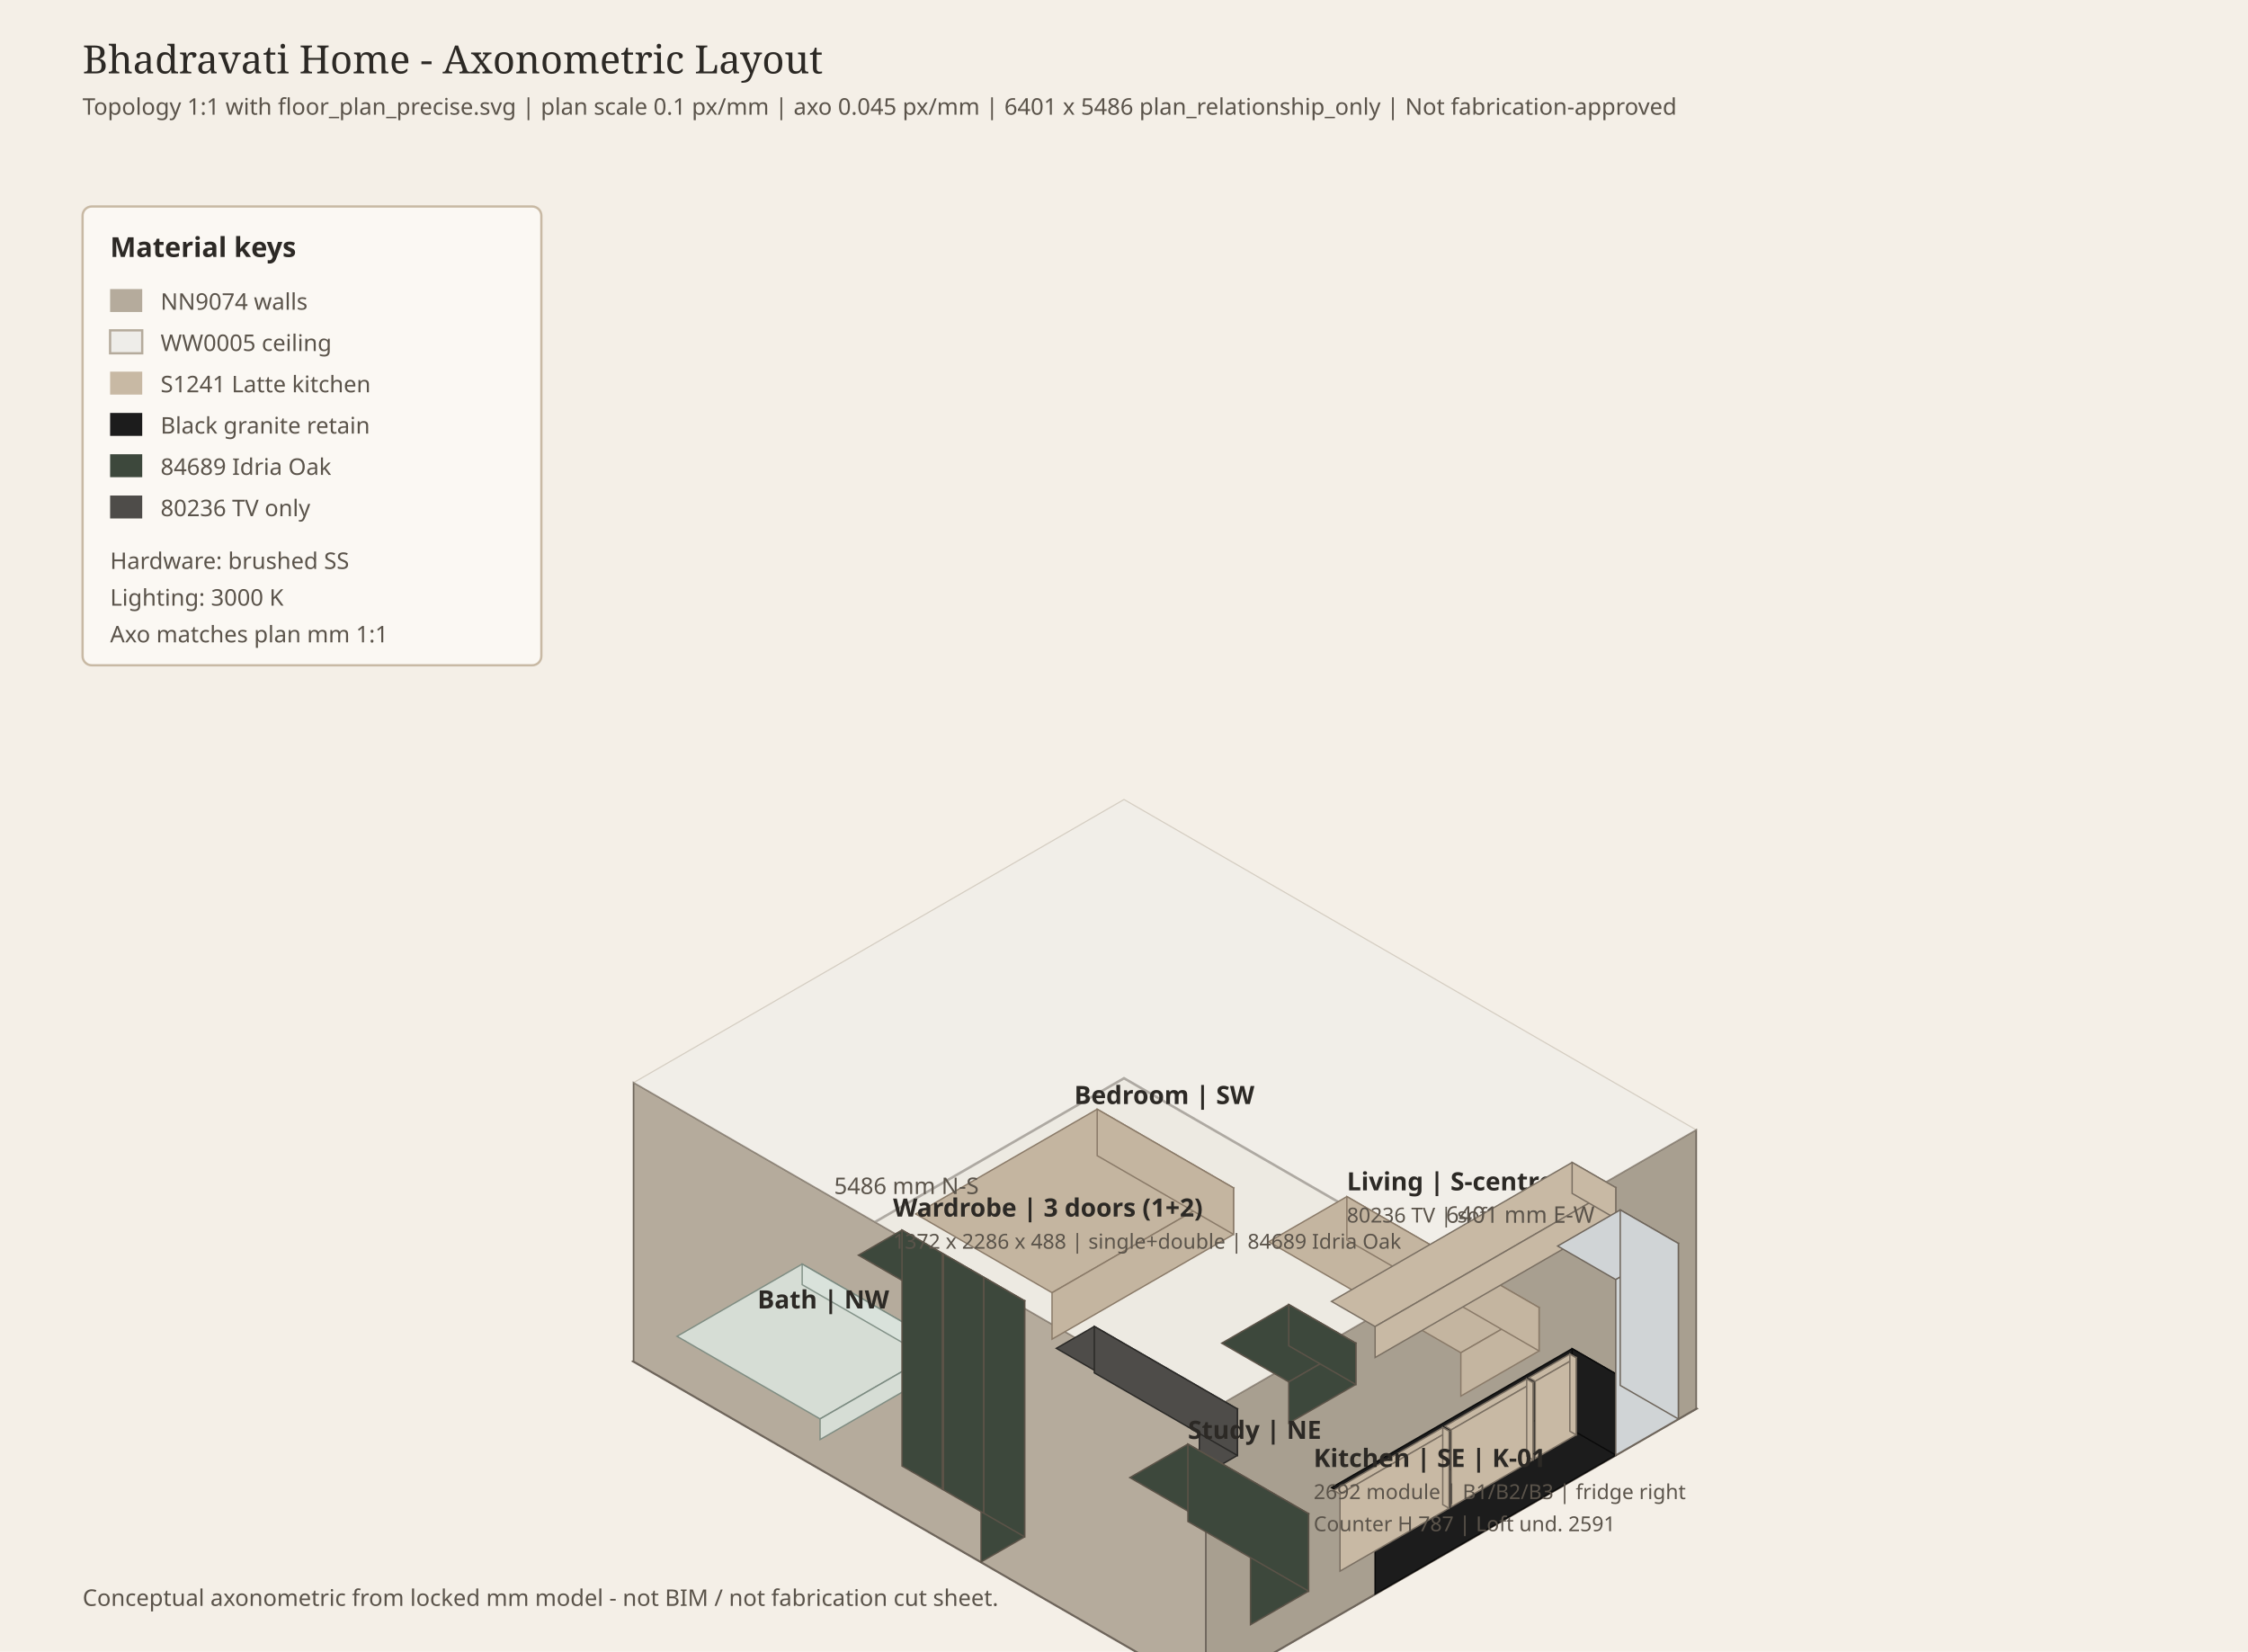
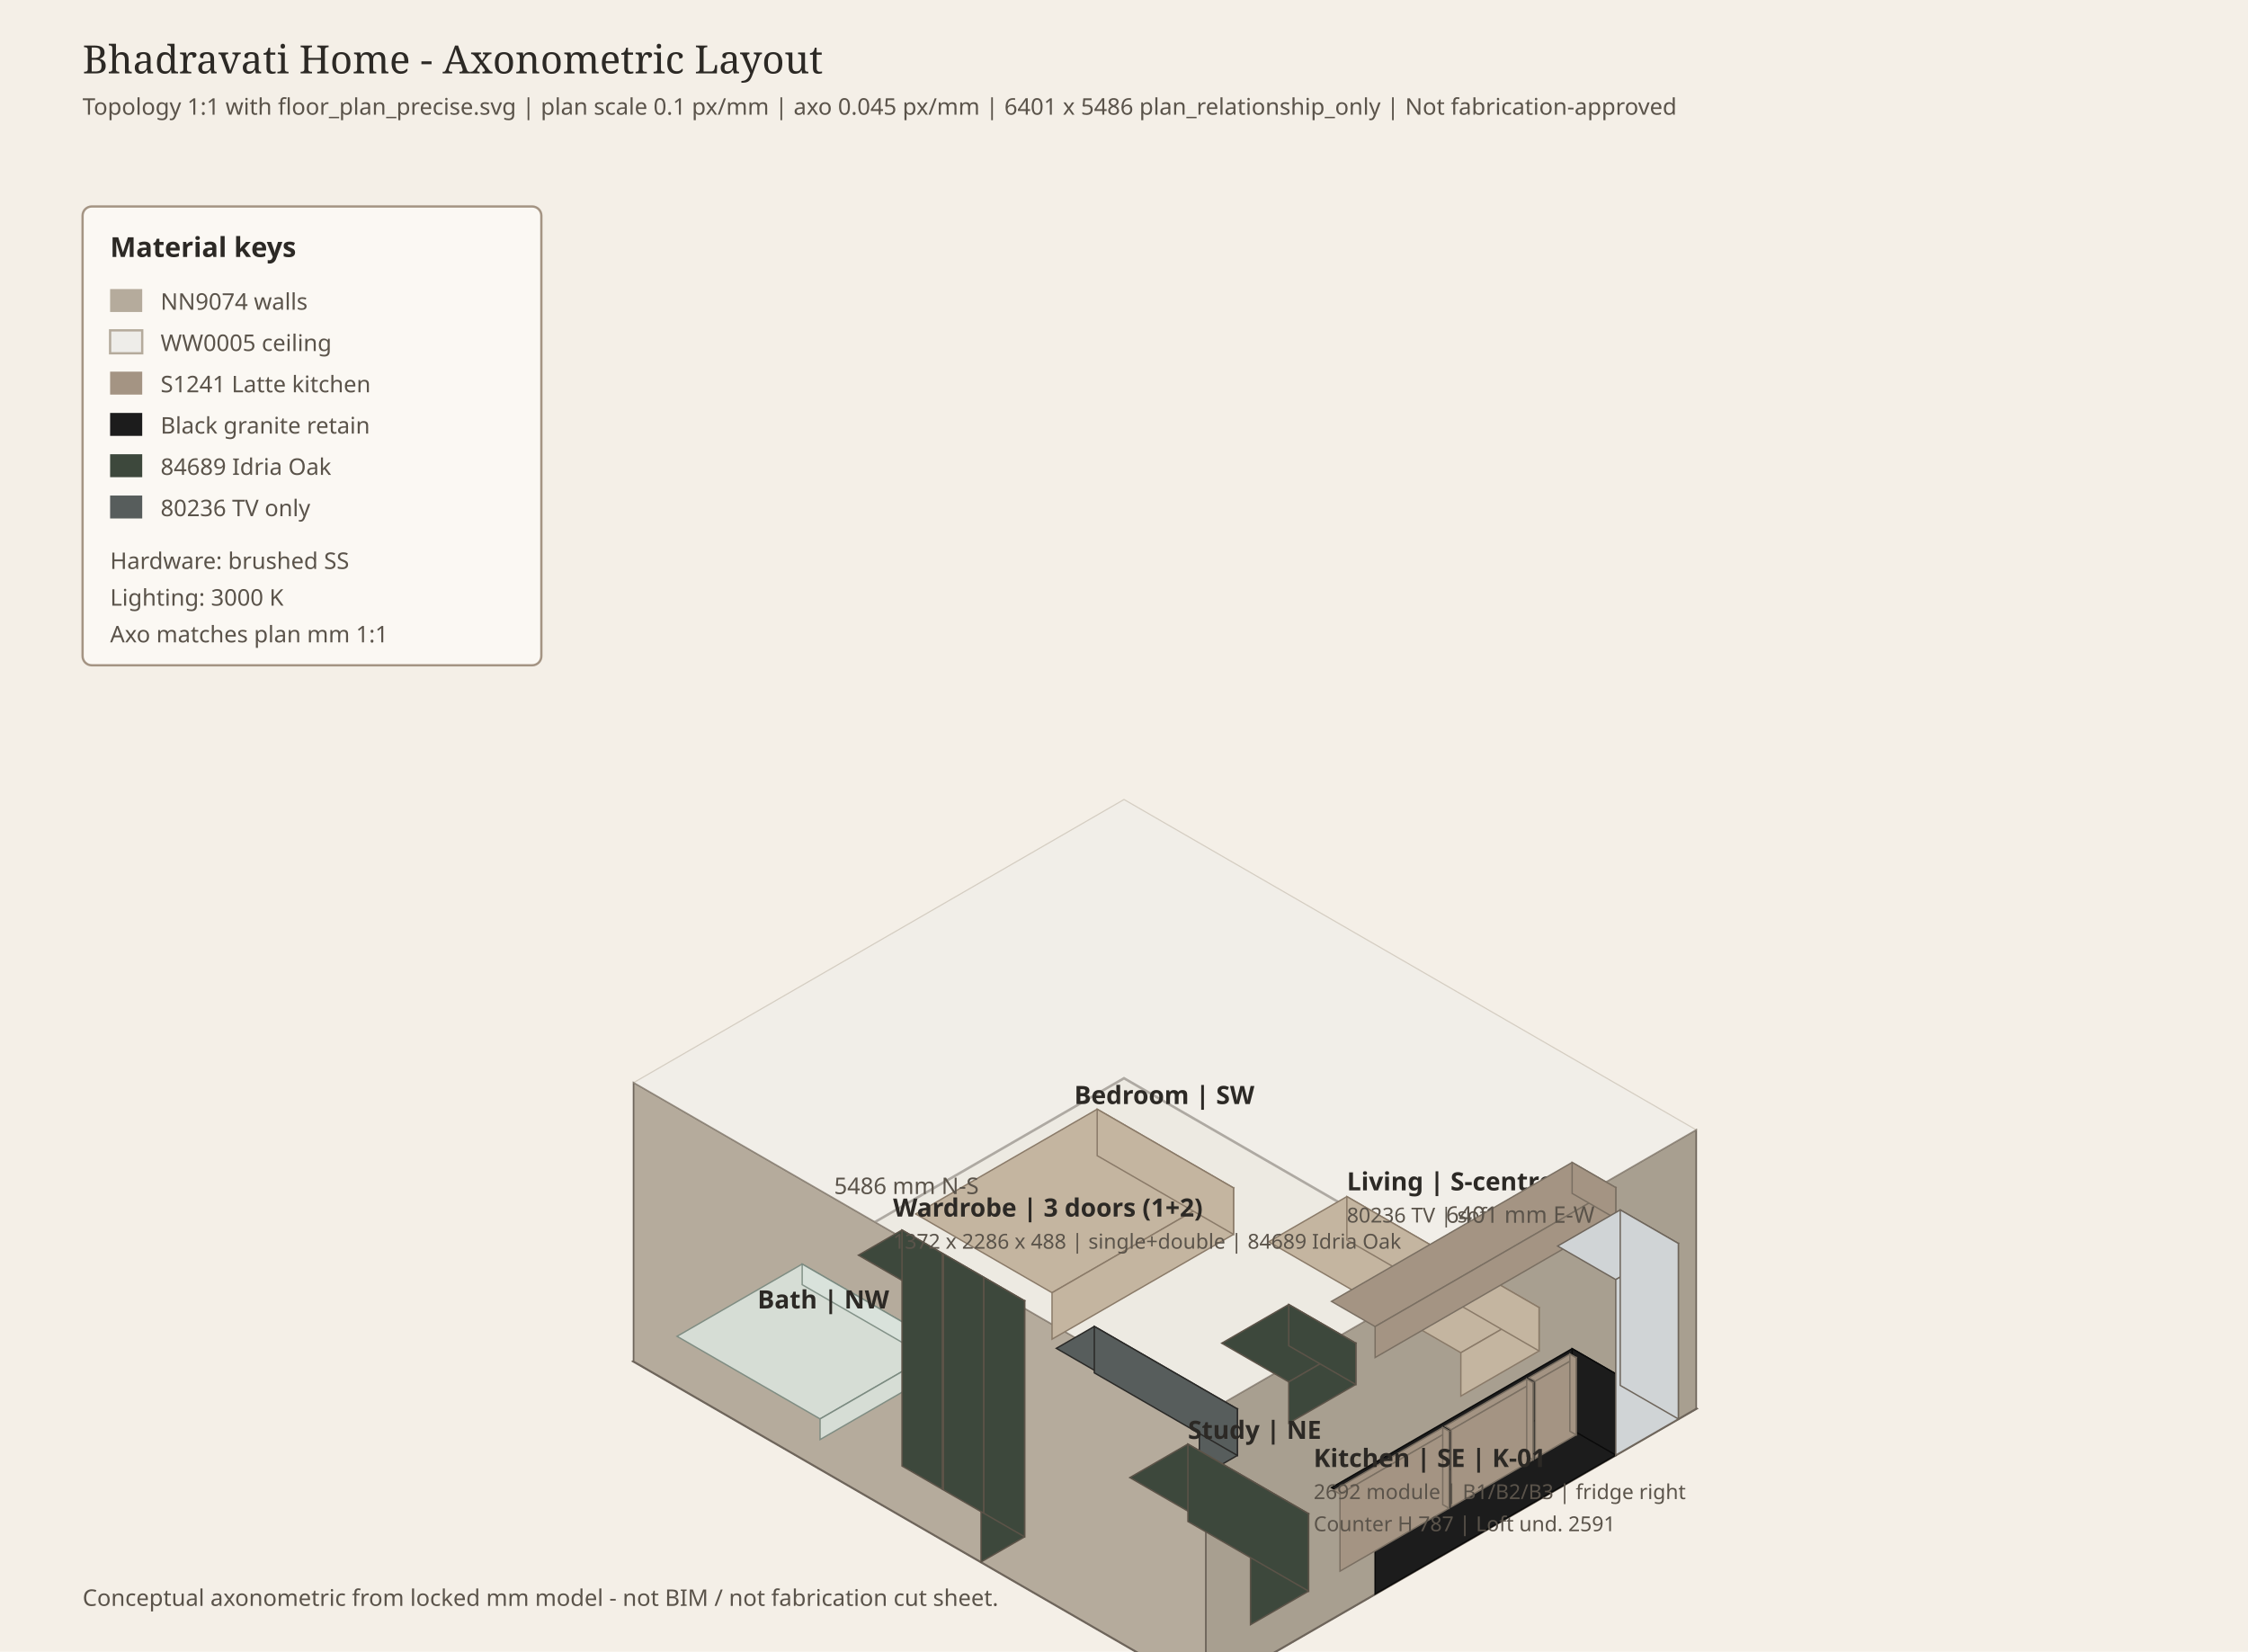
<svg xmlns="http://www.w3.org/2000/svg" width="100%" viewBox="0 0 980 720" role="img" aria-labelledby="ax-title ax-desc">
  <defs>
    <style>
    .t { font-family: "Fraunces", "Libre Baskerville", Georgia, serif; fill: #2C2925; }
    .s { font-family: "IBM Plex Sans", "Source Sans 3", "Segoe UI", sans-serif; fill: #5A534A; }
    .l { font-family: "IBM Plex Sans", "Source Sans 3", "Segoe UI", sans-serif; fill: #2C2925; font-weight: 600; }
    .floor { fill: #EDE6DB; stroke: #6E655B; stroke-width: 1.1; }
    .wallN { fill: #B5AB9C; stroke: #6E655B; stroke-width: 0.7; }
    .wallE { fill: #A89F90; stroke: #6E655B; stroke-width: 0.7; }
    .ceil { fill: #EEEDE9; stroke: #B5AB9C; stroke-width: 0.5; opacity: 0.5; }
-     .latte { fill: #C8B9A4; stroke: #7A6F62; stroke-width: 0.6; }
+     .latte { fill: #A49483; stroke: #7A6F62; stroke-width: 0.6; }
    .oak { fill: #3D483C; stroke: #5C5348; stroke-width: 0.6; }
-     .slate { fill: #4E4C49; stroke: #2A2927; stroke-width: 0.6; }
+     .slate { fill: #575D5C; stroke: #2A2927; stroke-width: 0.6; }
    .gran { fill: #1C1C1C; stroke: #0A0A0A; stroke-width: 0.6; }
    .textile { fill: #C4B5A0; stroke: #8A7A68; stroke-width: 0.6; }
    .fridge { fill: #D0D4D6; stroke: #6E655B; stroke-width: 0.6; }
    .bath { fill: #D9E2DC; stroke: #7A8A80; stroke-width: 0.6; opacity: 0.9; }
  </style>
  </defs>
  <rect width="980" height="720" fill="#F4EFE7" />
  <text x="36" y="32" class="t" font-size="17">Bhadravati Home - Axonometric Layout</text>
  <text x="36" y="50" class="s" font-size="10">Topology 1:1 with floor_plan_precise.svg | plan scale 0.1 px/mm | axo 0.045 px/mm | 6401 x 5486 plan_relationship_only | Not fabrication-approved</text>
  <polygon class="floor" points="490.0,470.0 739.45,614.02 525.66,737.46 276.2,593.43" />
  <polygon class="wallE" points="739.45,614.02 739.45,492.52 525.66,615.96 525.66,737.46" />
  <polygon class="wallN" points="276.2,593.43 276.2,471.93 525.66,615.96 525.66,737.46" />
  <polygon class="ceil" points="490.0,348.5 739.45,492.52 525.66,615.96 276.2,471.93" />
  <polygon class="bath" points="349.7,551.0 412.06,587.0 357.5,618.5 295.14,582.5" />
  <polygon class="bath" points="412.06,596.0 412.06,587.0 357.5,618.5 357.5,627.5" />
  <polygon class="bath" points="349.7,560.0 349.7,551.0 412.06,587.0 412.06,596.0" />
  <text x="330.22" y="570.35" class="l" font-size="11">Bath | NW</text>
  <polygon class="textile" points="478.31,483.5 537.74,517.81 458.63,563.49 399.2,529.17" />
  <polygon class="textile" points="537.74,538.06 537.74,517.81 458.63,563.49 458.63,583.74" />
  <polygon class="textile" points="478.31,503.75 478.31,483.5 537.74,517.81 537.74,538.06" />
  <text x="468.31" y="481.25" class="l" font-size="11">Bedroom | SW</text>
  <polygon class="textile" points="587.16,521.59 670.94,569.97 636.84,589.65 553.06,541.28" />
  <polygon class="textile" points="670.94,588.87 670.94,569.97 636.84,589.65 636.84,608.55" />
  <polygon class="textile" points="587.16,540.49 587.16,521.59 670.94,569.97 670.94,588.87" />
  <polygon class="oak" points="561.82,568.62 591.05,585.49 561.82,602.37 532.6,585.49" />
  <polygon class="oak" points="591.05,603.49 591.05,585.49 561.82,602.37 561.82,620.37" />
  <polygon class="oak" points="561.82,586.62 561.82,568.62 591.05,585.49 591.05,603.49" />
  <polygon class="slate" points="477.06,578.18 539.42,614.18 522.85,623.74 460.5,587.74" />
  <polygon class="slate" points="539.42,634.43 539.42,614.18 522.85,623.74 522.85,643.99" />
  <polygon class="slate" points="477.06,598.43 477.06,578.18 539.42,614.18 539.42,634.43" />
  <text x="587.16" y="518.89" class="l" font-size="11">Living | S-centre</text>
  <text x="587.16" y="532.89" class="s" font-size="9">80236 TV | sofa-coffee 475</text>
  <polygon class="gran" points="685.36,587.88 704.38,598.86 599.47,659.43 580.45,648.45" />
  <polygon class="gran" points="704.38,634.27 704.38,598.86 599.47,659.43 599.47,694.84" />
  <polygon class="gran" points="685.36,623.29 685.36,587.88 704.38,598.86 704.38,634.27" />
  <polygon class="latte" points="684.37,590.25 687.1,591.83 669.29,602.11 666.56,600.53" />
  <polygon class="latte" points="687.1,625.44 687.1,591.83 669.29,602.11 669.29,635.72" />
  <polygon class="latte" points="684.37,623.87 684.37,590.25 687.1,591.83 687.1,625.44" />
  <polygon class="latte" points="665.56,601.11 668.29,602.68 632.67,623.25 629.95,621.67" />
  <polygon class="latte" points="668.29,636.3 668.29,602.68 632.67,623.25 632.67,656.86" />
  <polygon class="latte" points="665.56,634.72 665.56,601.11 668.29,602.68 668.29,636.3" />
  <polygon class="latte" points="628.95,622.25 631.68,623.82 584.17,651.25 581.45,649.67" />
  <polygon class="latte" points="631.68,657.44 631.68,623.82 584.17,651.25 584.17,684.86" />
  <polygon class="latte" points="628.95,655.86 628.95,622.25 631.68,623.82 631.68,657.44" />
  <polygon class="latte" points="685.36,506.7 704.38,517.68 599.47,578.25 580.45,567.27" />
  <polygon class="latte" points="704.38,531.18 704.38,517.68 599.47,578.25 599.47,591.75" />
  <polygon class="latte" points="685.36,520.2 685.36,506.7 704.38,517.68 704.38,531.18" />
  <polygon class="fridge" points="706.33,527.4 731.66,542.02 704.38,557.77 679.05,543.15" />
  <polygon class="fridge" points="731.66,618.52 731.66,542.02 704.38,557.77 704.38,634.27" />
  <polygon class="fridge" points="706.33,603.9 706.33,527.4 731.66,542.02 731.66,618.52" />
  <text x="572.66" y="639.45" class="l" font-size="11">Kitchen | SE | K-01</text>
  <text x="572.66" y="653.45" class="s" font-size="9">2692 module | B1/B2/B3 | fridge right</text>
  <text x="572.66" y="667.45" class="s" font-size="9">Counter H 787 | Loft und. 2591</text>
  <polygon class="oak" points="393.22,536.16 446.68,567.03 427.67,578.01 374.2,547.14" />
  <polygon class="oak" points="446.68,669.9 446.68,567.03 427.67,578.01 427.67,680.88" />
  <polygon class="oak" points="393.22,639.03 393.22,536.16 446.68,567.03 446.68,669.9" />
  <line x1="411.04" y1="649.32" x2="411.04" y2="546.45" stroke="#5C5348" stroke-width="1.1" />
  <line x1="428.86" y1="659.61" x2="428.86" y2="556.74" stroke="#5C5348" stroke-width="0.7" />
  <text x="389.32" y="530.31" class="l" font-size="11">Wardrobe | 3 doors (1+2)</text>
  <text x="389.32" y="544.31" class="s" font-size="9">1372 x 2286 x 488 | single+double | 84689 Idria Oak</text>
  <polygon class="oak" points="517.86,629.46 570.48,659.83 545.14,674.46 492.53,644.08" />
  <polygon class="oak" points="570.48,693.58 570.48,659.83 545.14,674.46 545.14,708.21" />
  <polygon class="oak" points="517.86,663.21 517.86,629.46 570.48,659.83 570.48,693.58" />
  <text x="517.86" y="627.21" class="l" font-size="11">Study | NE</text>
  <text x="630.32" y="533.01" class="s" font-size="10">6401 mm E-W</text>
  <text x="363.62" y="520.47" class="s" font-size="10">5486 mm N-S</text>
  <g transform="translate(36,90)">
-     <rect x="0" y="0" width="200" height="200" rx="4" fill="#FBF8F3" stroke="#C8B9A4" stroke-width="1" />
+     <rect x="0" y="0" width="200" height="200" rx="4" fill="#FBF8F3" stroke="#A49483" stroke-width="1" />
    <text x="12" y="22" class="l" font-size="12">Material keys</text>
    <rect x="12" y="36" width="14" height="10" fill="#B5AB9C" />
    <text x="34" y="45" class="s" font-size="10">NN9074 walls</text>
    <rect x="12" y="54" width="14" height="10" fill="#EEEDE9" stroke="#B5AB9C" />
    <text x="34" y="63" class="s" font-size="10">WW0005 ceiling</text>
-     <rect x="12" y="72" width="14" height="10" fill="#C8B9A4" />
+     <rect x="12" y="72" width="14" height="10" fill="#A49483" />
    <text x="34" y="81" class="s" font-size="10">S1241 Latte kitchen</text>
    <rect x="12" y="90" width="14" height="10" fill="#1C1C1C" />
    <text x="34" y="99" class="s" font-size="10">Black granite retain</text>
    <rect x="12" y="108" width="14" height="10" fill="#3D483C" />
    <text x="34" y="117" class="s" font-size="10">84689 Idria Oak</text>
-     <rect x="12" y="126" width="14" height="10" fill="#4E4C49" />
+     <rect x="12" y="126" width="14" height="10" fill="#575D5C" />
    <text x="34" y="135" class="s" font-size="10">80236 TV only</text>
    <text x="12" y="158" class="s" font-size="10">Hardware: brushed SS</text>
    <text x="12" y="174" class="s" font-size="10">Lighting: 3000 K</text>
    <text x="12" y="190" class="s" font-size="10">Axo matches plan mm 1:1</text>
  </g>
  <text x="36" y="700" class="s" font-size="10">Conceptual axonometric from locked mm model - not BIM / not fabrication cut sheet.</text>
</svg>
